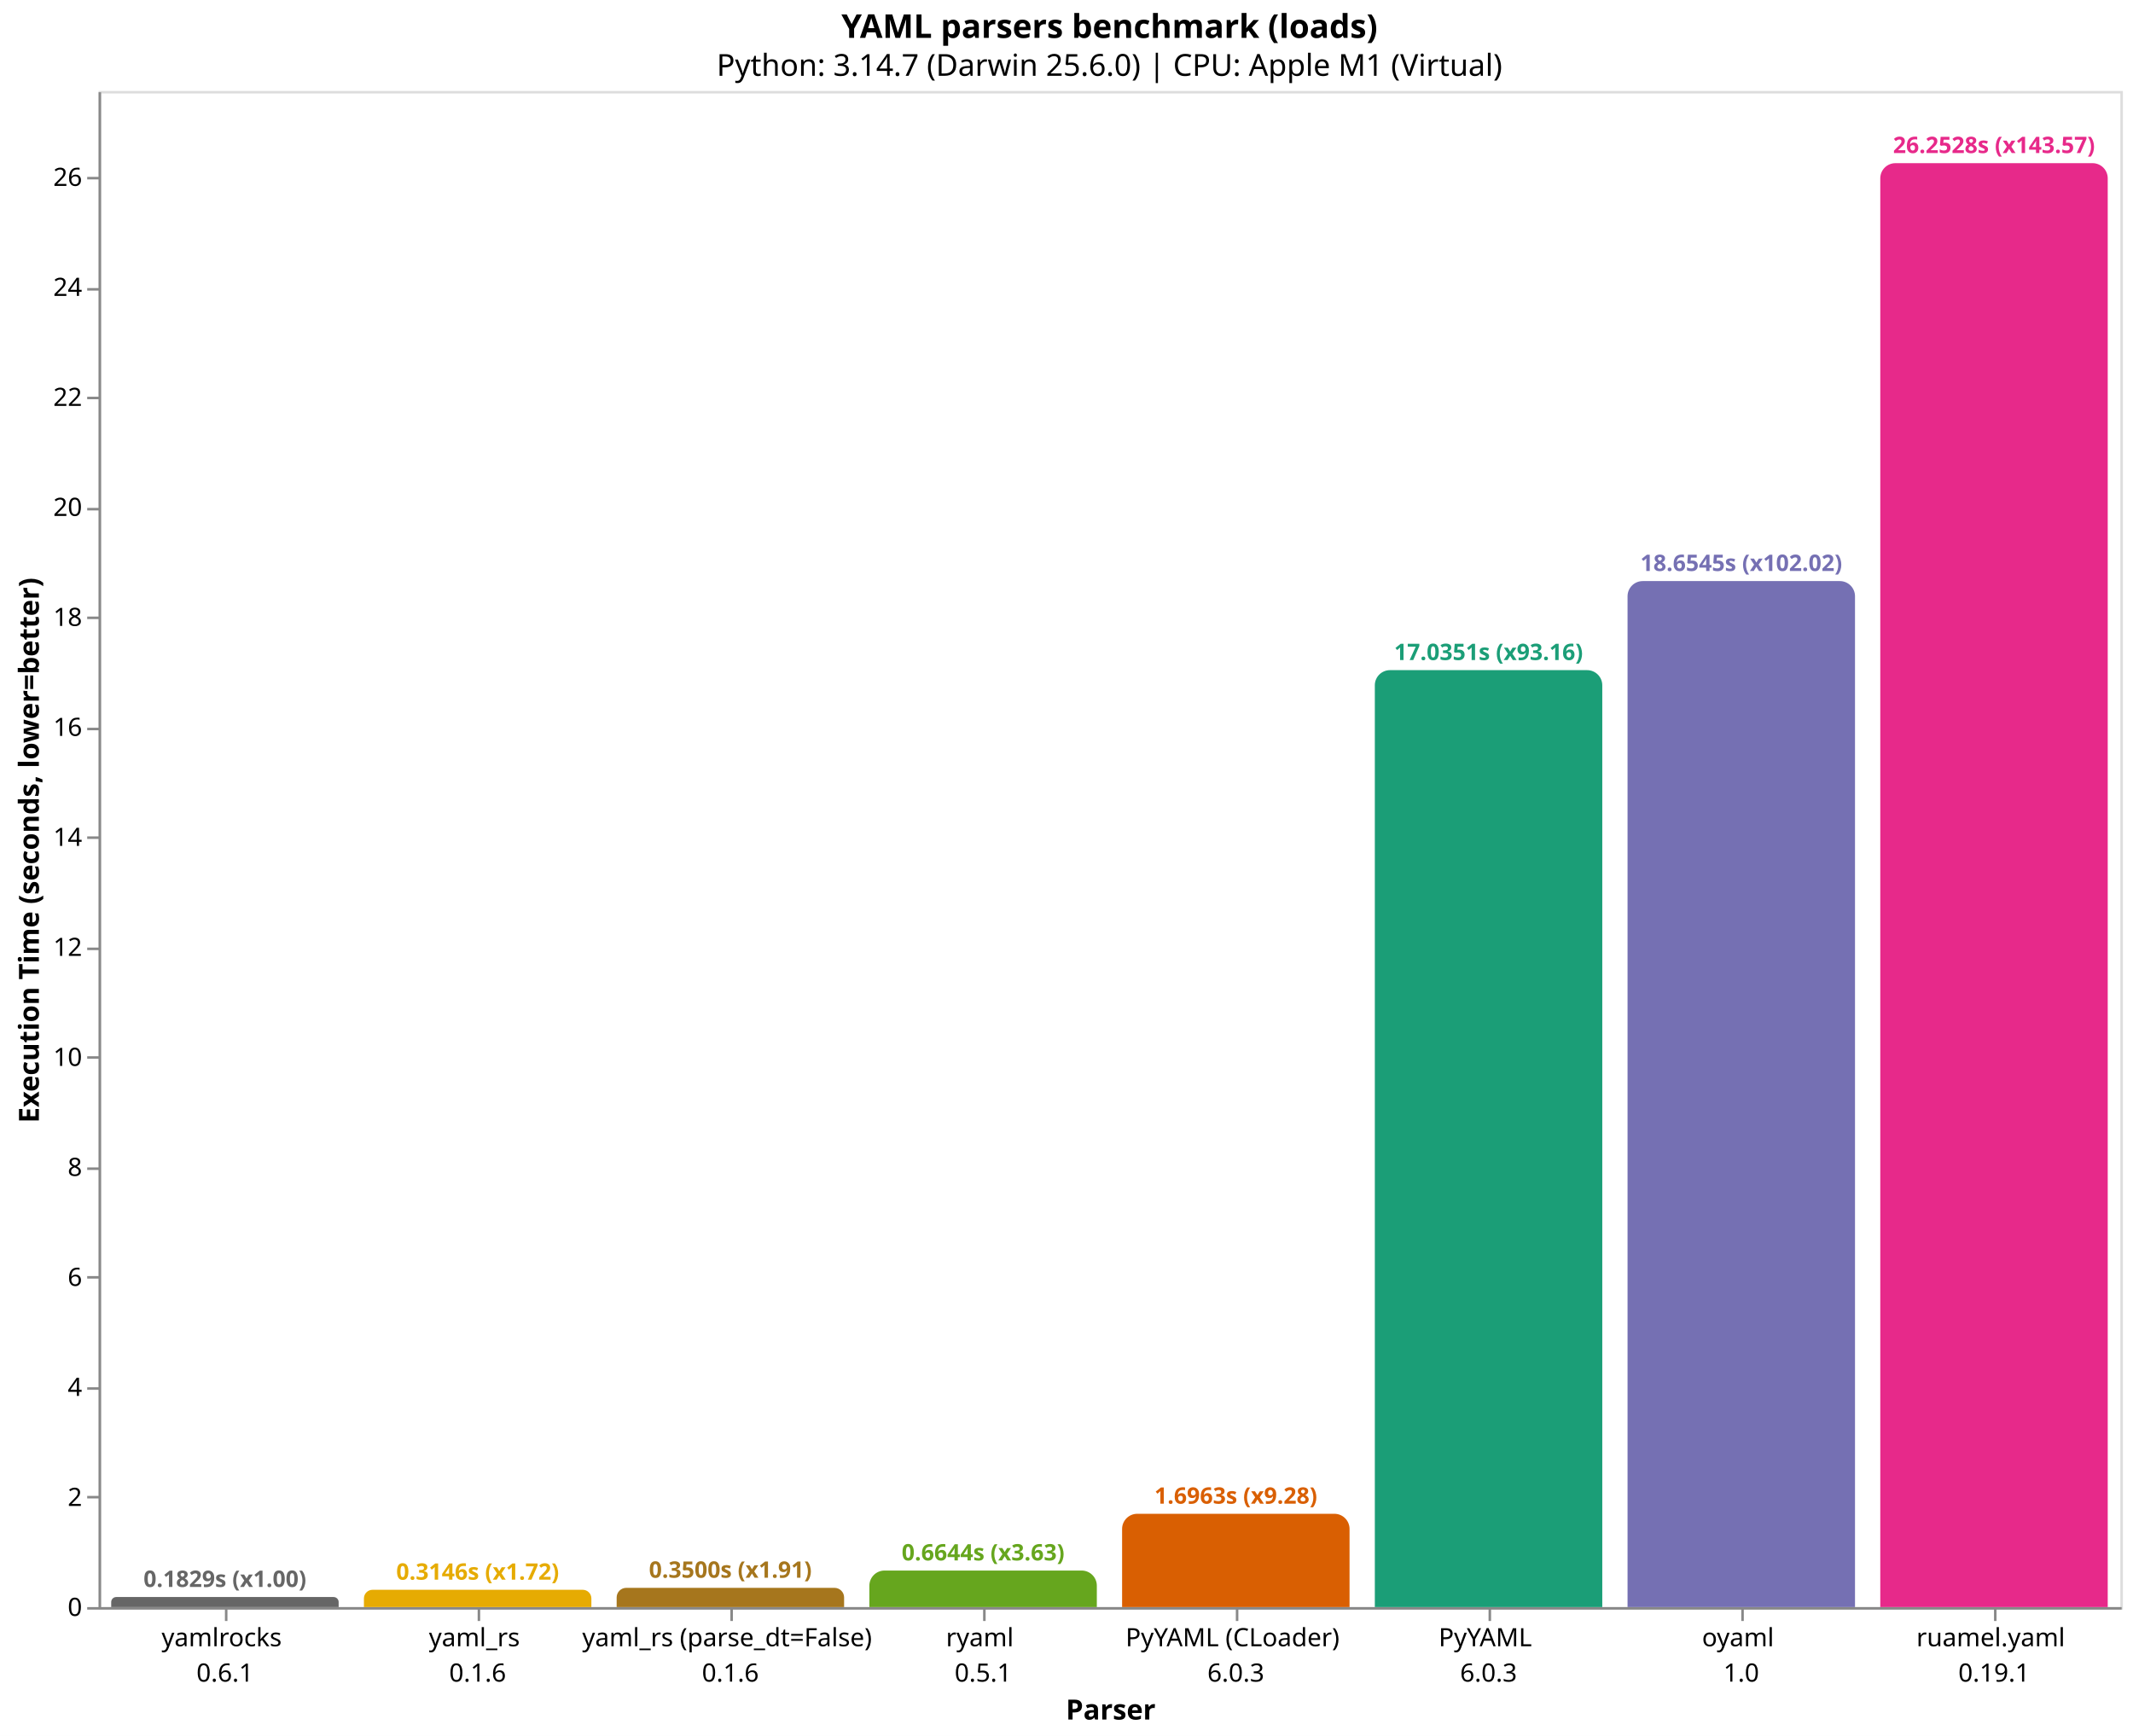
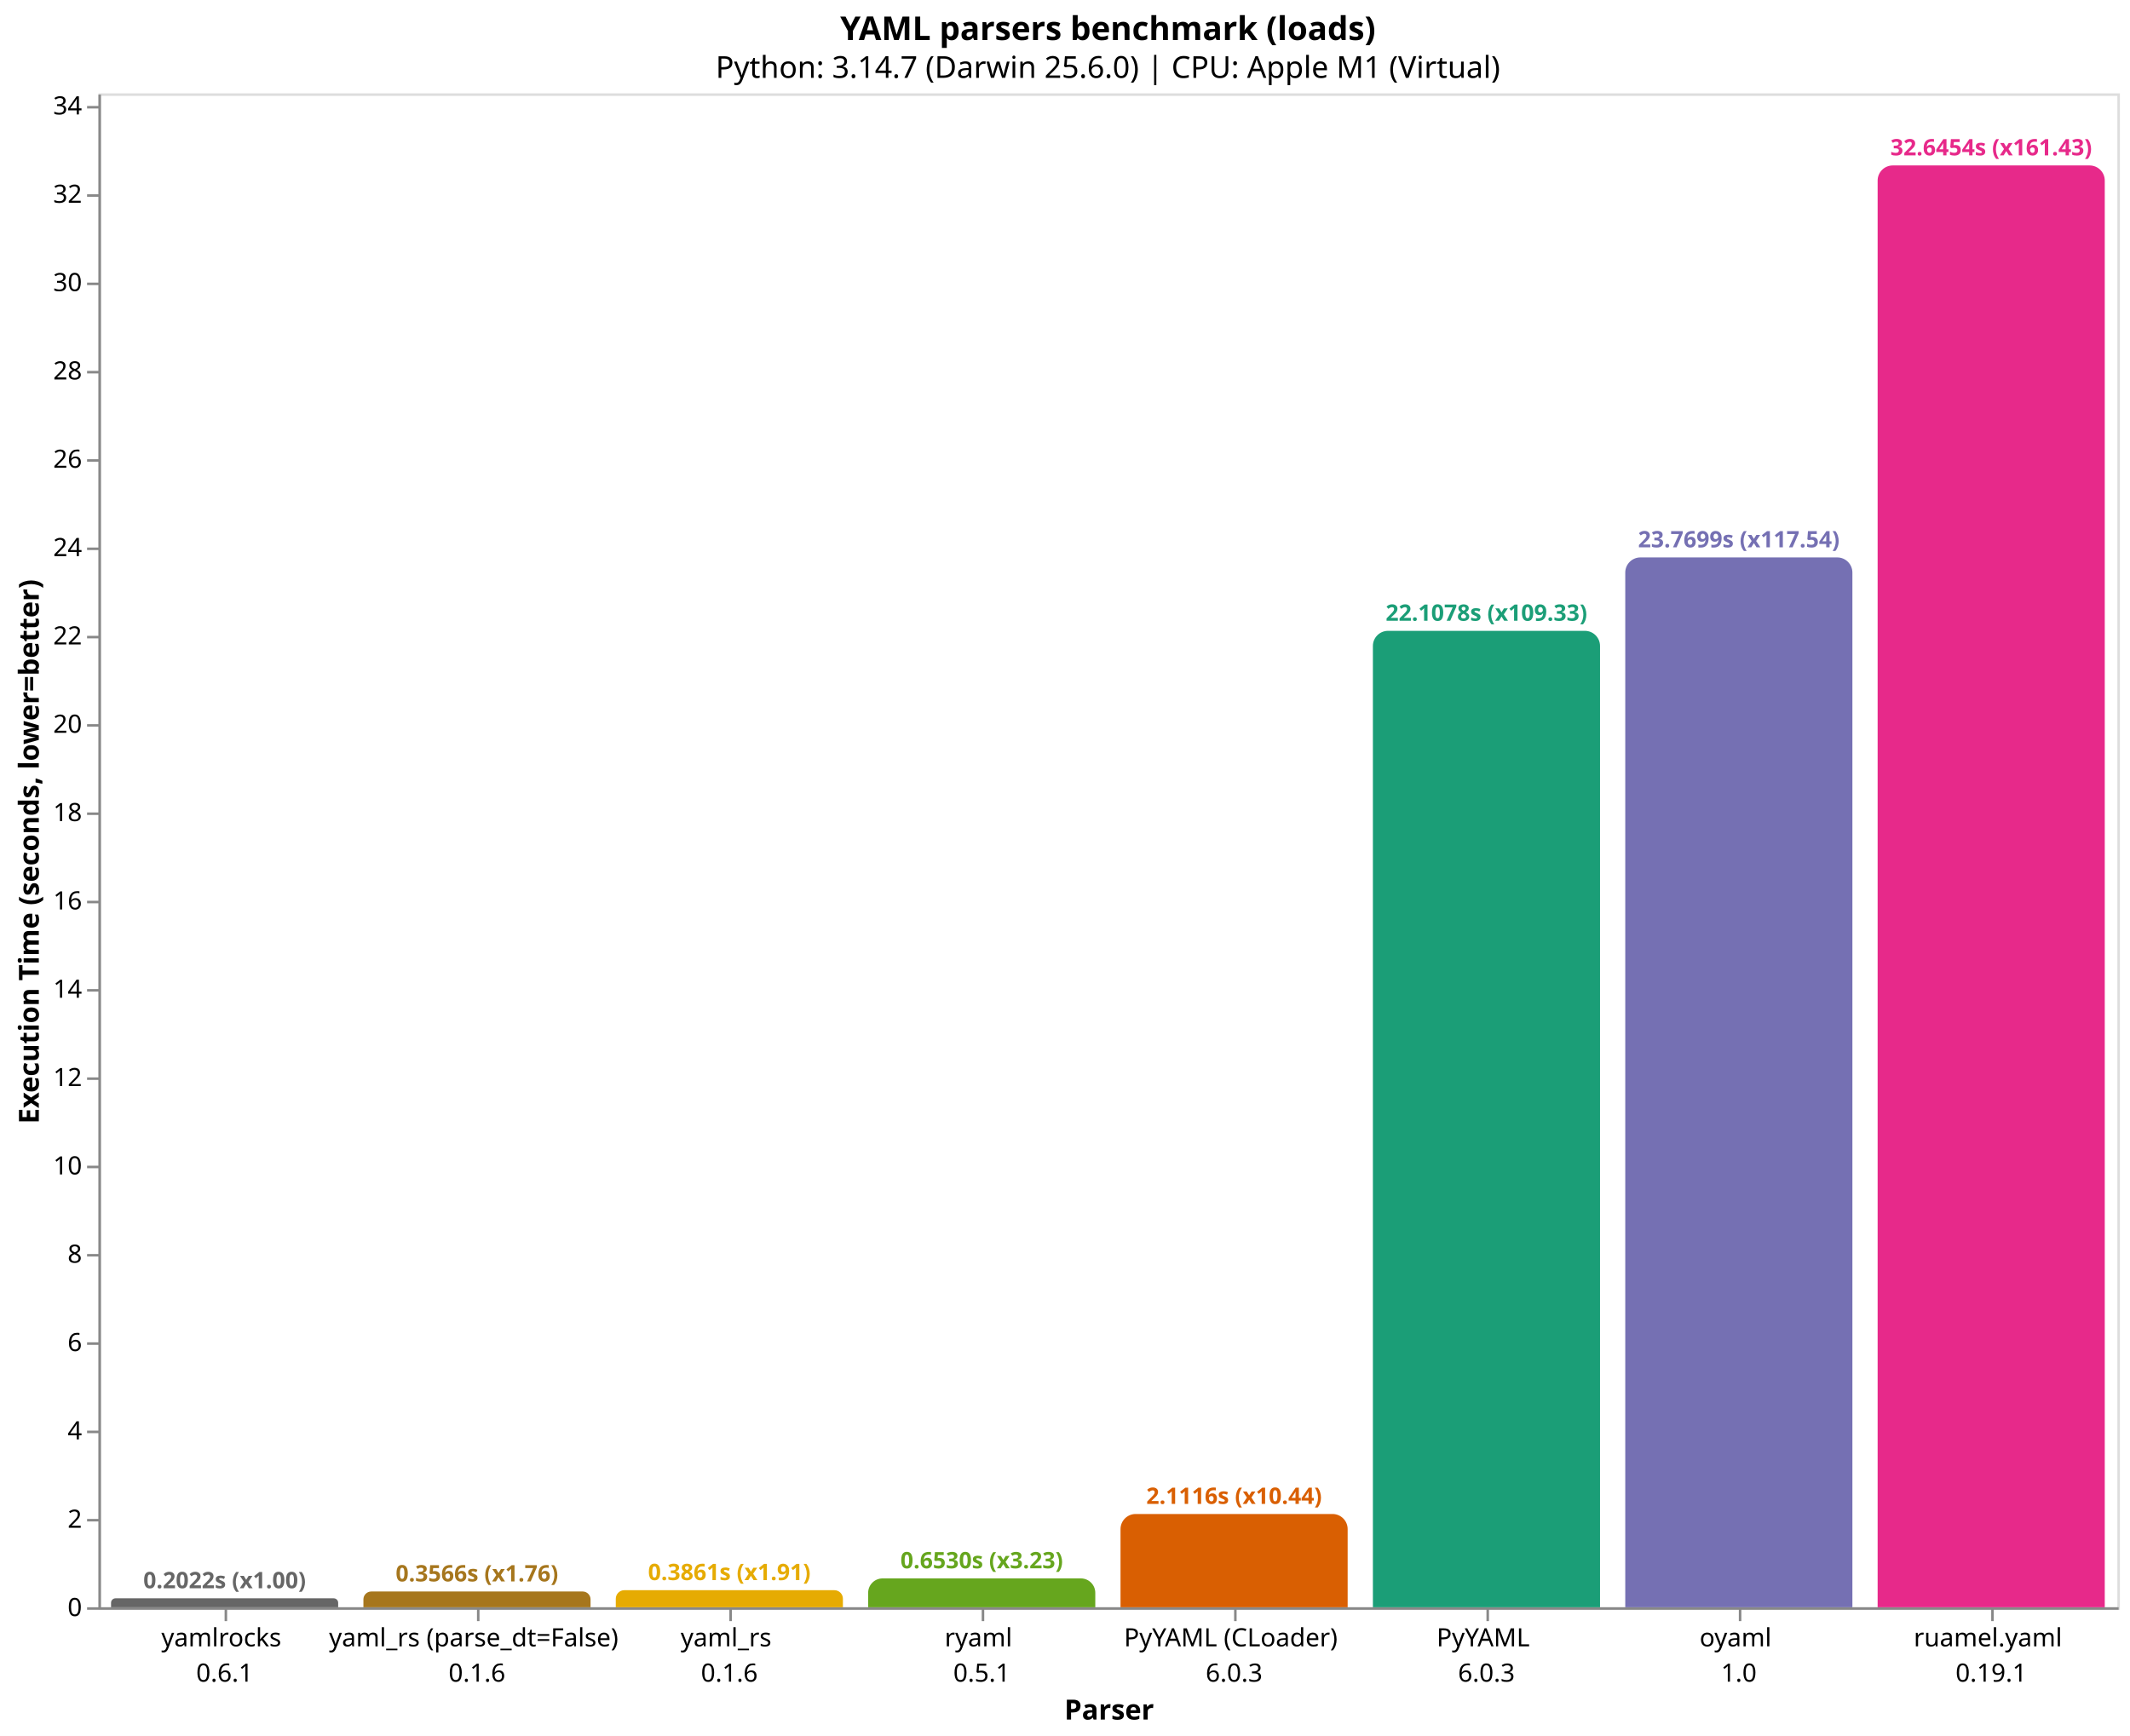
- <svg xmlns="http://www.w3.org/2000/svg" version="1.1" class="marks" width="844" height="687" viewBox="0 0 844 687">
-   <rect width="844" height="687" fill="white" />
-   <g fill="none" stroke-miterlimit="10" transform="translate(39,36)">
+ <svg xmlns="http://www.w3.org/2000/svg" version="1.1" class="marks" width="844" height="688" viewBox="0 0 844 688">
+   <rect width="844" height="688" fill="white" />
+   <g fill="none" stroke-miterlimit="10" transform="translate(39,37)">
    <g class="mark-group role-frame root" role="graphics-object" aria-roledescription="group mark container">
      <g transform="translate(0,0)">
        <path class="background" aria-hidden="true" d="M0.5,0.5h800v600h-800Z" stroke="#ddd" />
        <g>
-           <g class="mark-group role-axis" role="graphics-symbol" aria-roledescription="axis" aria-label="X-axis titled 'Parser' for a discrete scale with 8 values: yamlrocks&#10;0.6.1, yaml_rs&#10;0.1.6, yaml_rs (parse_dt=False)&#10;0.1.6, ryaml&#10;0.5.1, PyYAML (CLoader)&#10;6.0.3, ending with ruamel.yaml&#10;0.19.1">
+           <g class="mark-group role-axis" role="graphics-symbol" aria-roledescription="axis" aria-label="X-axis titled 'Parser' for a discrete scale with 8 values: yamlrocks&#10;0.6.1, yaml_rs (parse_dt=False)&#10;0.1.6, yaml_rs&#10;0.1.6, ryaml&#10;0.5.1, PyYAML (CLoader)&#10;6.0.3, ending with ruamel.yaml&#10;0.19.1">
            <g transform="translate(0.5,600.5)">
              <path class="background" aria-hidden="true" d="M0,0h0v0h0Z" pointer-events="none" />
              <g>
                <g class="mark-rule role-axis-tick" pointer-events="none">
                  <line transform="translate(50,0)" x2="0" y2="5" stroke="#888" stroke-width="1" opacity="1" />
                  <line transform="translate(150,0)" x2="0" y2="5" stroke="#888" stroke-width="1" opacity="1" />
                  <line transform="translate(250,0)" x2="0" y2="5" stroke="#888" stroke-width="1" opacity="1" />
                  <line transform="translate(350,0)" x2="0" y2="5" stroke="#888" stroke-width="1" opacity="1" />
                  <line transform="translate(450,0)" x2="0" y2="5" stroke="#888" stroke-width="1" opacity="1" />
                  <line transform="translate(550,0)" x2="0" y2="5" stroke="#888" stroke-width="1" opacity="1" />
                  <line transform="translate(650,0)" x2="0" y2="5" stroke="#888" stroke-width="1" opacity="1" />
                  <line transform="translate(750,0)" x2="0" y2="5" stroke="#888" stroke-width="1" opacity="1" />
                </g>
                <g class="mark-text role-axis-label" pointer-events="none">
                  <text text-anchor="middle" transform="translate(49.5,15)" font-family="sans-serif" font-size="10px" fill="#000" opacity="1">
                    <tspan>yamlrocks</tspan>
                    <tspan x="0" dy="14">0.6.1</tspan>
                  </text>
                  <text text-anchor="middle" transform="translate(149.5,15)" font-family="sans-serif" font-size="10px" fill="#000" opacity="1">
+                     <tspan>yaml_rs (parse_dt=False)</tspan>
+                     <tspan x="0" dy="14">0.1.6</tspan>
+                   </text>
+                   <text text-anchor="middle" transform="translate(249.5,15)" font-family="sans-serif" font-size="10px" fill="#000" opacity="1">
                    <tspan>yaml_rs</tspan>
-                     <tspan x="0" dy="14">0.1.6</tspan>
-                   </text>
-                   <text text-anchor="middle" transform="translate(249.5,15)" font-family="sans-serif" font-size="10px" fill="#000" opacity="1">
-                     <tspan>yaml_rs (parse_dt=False)</tspan>
                    <tspan x="0" dy="14">0.1.6</tspan>
                  </text>
                  <text text-anchor="middle" transform="translate(349.5,15)" font-family="sans-serif" font-size="10px" fill="#000" opacity="1">
                    <tspan>ryaml</tspan>
                    <tspan x="0" dy="14">0.5.1</tspan>
                  </text>
                  <text text-anchor="middle" transform="translate(449.5,15)" font-family="sans-serif" font-size="10px" fill="#000" opacity="1">
                    <tspan>PyYAML (CLoader)</tspan>
                    <tspan x="0" dy="14">6.0.3</tspan>
                  </text>
                  <text text-anchor="middle" transform="translate(549.5,15)" font-family="sans-serif" font-size="10px" fill="#000" opacity="1">
                    <tspan>PyYAML</tspan>
                    <tspan x="0" dy="14">6.0.3</tspan>
                  </text>
                  <text text-anchor="middle" transform="translate(649.5,15)" font-family="sans-serif" font-size="10px" fill="#000" opacity="1">
                    <tspan>oyaml</tspan>
                    <tspan x="0" dy="14">1.0</tspan>
                  </text>
                  <text text-anchor="middle" transform="translate(749.5,15)" font-family="sans-serif" font-size="10px" fill="#000" opacity="1">
                    <tspan>ruamel.yaml</tspan>
                    <tspan x="0" dy="14">0.19.1</tspan>
                  </text>
                </g>
                <g class="mark-rule role-axis-domain" pointer-events="none">
                  <line transform="translate(0,0)" x2="800" y2="0" stroke="#888" stroke-width="1" opacity="1" />
                </g>
                <g class="mark-text role-axis-title" pointer-events="none">
                  <text text-anchor="middle" transform="translate(400,44)" font-family="sans-serif" font-size="11px" font-weight="bold" fill="#000" opacity="1">Parser</text>
                </g>
              </g>
              <path class="foreground" aria-hidden="true" d="" pointer-events="none" display="none" />
            </g>
          </g>
-           <g class="mark-group role-axis" role="graphics-symbol" aria-roledescription="axis" aria-label="Y-axis titled 'Execution Time (seconds, lower=better)' for a linear scale with values from 0 to 28">
+           <g class="mark-group role-axis" role="graphics-symbol" aria-roledescription="axis" aria-label="Y-axis titled 'Execution Time (seconds, lower=better)' for a linear scale with values from 0 to 34">
            <g transform="translate(0.5,0.5)">
              <path class="background" aria-hidden="true" d="M0,0h0v0h0Z" pointer-events="none" />
              <g>
                <g class="mark-rule role-axis-tick" pointer-events="none">
                  <line transform="translate(0,600)" x2="-5" y2="0" stroke="#888" stroke-width="1" opacity="1" />
-                   <line transform="translate(0,556)" x2="-5" y2="0" stroke="#888" stroke-width="1" opacity="1" />
-                   <line transform="translate(0,513)" x2="-5" y2="0" stroke="#888" stroke-width="1" opacity="1" />
-                   <line transform="translate(0,469)" x2="-5" y2="0" stroke="#888" stroke-width="1" opacity="1" />
-                   <line transform="translate(0,426)" x2="-5" y2="0" stroke="#888" stroke-width="1" opacity="1" />
-                   <line transform="translate(0,382)" x2="-5" y2="0" stroke="#888" stroke-width="1" opacity="1" />
-                   <line transform="translate(0,339)" x2="-5" y2="0" stroke="#888" stroke-width="1" opacity="1" />
-                   <line transform="translate(0,295)" x2="-5" y2="0" stroke="#888" stroke-width="1" opacity="1" />
-                   <line transform="translate(0,252)" x2="-5" y2="0" stroke="#888" stroke-width="1" opacity="1" />
-                   <line transform="translate(0,208)" x2="-5" y2="0" stroke="#888" stroke-width="1" opacity="1" />
-                   <line transform="translate(0,165)" x2="-5" y2="0" stroke="#888" stroke-width="1" opacity="1" />
-                   <line transform="translate(0,121)" x2="-5" y2="0" stroke="#888" stroke-width="1" opacity="1" />
-                   <line transform="translate(0,78)" x2="-5" y2="0" stroke="#888" stroke-width="1" opacity="1" />
-                   <line transform="translate(0,34)" x2="-5" y2="0" stroke="#888" stroke-width="1" opacity="1" />
+                   <line transform="translate(0,565)" x2="-5" y2="0" stroke="#888" stroke-width="1" opacity="1" />
+                   <line transform="translate(0,530)" x2="-5" y2="0" stroke="#888" stroke-width="1" opacity="1" />
+                   <line transform="translate(0,495)" x2="-5" y2="0" stroke="#888" stroke-width="1" opacity="1" />
+                   <line transform="translate(0,460)" x2="-5" y2="0" stroke="#888" stroke-width="1" opacity="1" />
+                   <line transform="translate(0,425)" x2="-5" y2="0" stroke="#888" stroke-width="1" opacity="1" />
+                   <line transform="translate(0,390)" x2="-5" y2="0" stroke="#888" stroke-width="1" opacity="1" />
+                   <line transform="translate(0,355)" x2="-5" y2="0" stroke="#888" stroke-width="1" opacity="1" />
+                   <line transform="translate(0,320)" x2="-5" y2="0" stroke="#888" stroke-width="1" opacity="1" />
+                   <line transform="translate(0,285)" x2="-5" y2="0" stroke="#888" stroke-width="1" opacity="1" />
+                   <line transform="translate(0,250)" x2="-5" y2="0" stroke="#888" stroke-width="1" opacity="1" />
+                   <line transform="translate(0,215)" x2="-5" y2="0" stroke="#888" stroke-width="1" opacity="1" />
+                   <line transform="translate(0,180)" x2="-5" y2="0" stroke="#888" stroke-width="1" opacity="1" />
+                   <line transform="translate(0,145)" x2="-5" y2="0" stroke="#888" stroke-width="1" opacity="1" />
+                   <line transform="translate(0,110)" x2="-5" y2="0" stroke="#888" stroke-width="1" opacity="1" />
+                   <line transform="translate(0,75)" x2="-5" y2="0" stroke="#888" stroke-width="1" opacity="1" />
+                   <line transform="translate(0,40)" x2="-5" y2="0" stroke="#888" stroke-width="1" opacity="1" />
+                   <line transform="translate(0,5)" x2="-5" y2="0" stroke="#888" stroke-width="1" opacity="1" />
                </g>
                <g class="mark-text role-axis-label" pointer-events="none">
                  <text text-anchor="end" transform="translate(-7,603)" font-family="sans-serif" font-size="10px" fill="#000" opacity="1">0</text>
-                   <text text-anchor="end" transform="translate(-7,559.4673)" font-family="sans-serif" font-size="10px" fill="#000" opacity="1">2</text>
-                   <text text-anchor="end" transform="translate(-7,515.9345)" font-family="sans-serif" font-size="10px" fill="#000" opacity="1">4</text>
-                   <text text-anchor="end" transform="translate(-7,472.4018)" font-family="sans-serif" font-size="10px" fill="#000" opacity="1">6</text>
-                   <text text-anchor="end" transform="translate(-7,428.8691)" font-family="sans-serif" font-size="10px" fill="#000" opacity="1">8</text>
-                   <text text-anchor="end" transform="translate(-7,385.3363)" font-family="sans-serif" font-size="10px" fill="#000" opacity="1">10</text>
-                   <text text-anchor="end" transform="translate(-7,341.8036)" font-family="sans-serif" font-size="10px" fill="#000" opacity="1">12</text>
-                   <text text-anchor="end" transform="translate(-7,298.2708)" font-family="sans-serif" font-size="10px" fill="#000" opacity="1">14</text>
-                   <text text-anchor="end" transform="translate(-7,254.7381)" font-family="sans-serif" font-size="10px" fill="#000" opacity="1">16</text>
-                   <text text-anchor="end" transform="translate(-7,211.2054)" font-family="sans-serif" font-size="10px" fill="#000" opacity="1">18</text>
-                   <text text-anchor="end" transform="translate(-7,167.6726)" font-family="sans-serif" font-size="10px" fill="#000" opacity="1">20</text>
-                   <text text-anchor="end" transform="translate(-7,124.1399)" font-family="sans-serif" font-size="10px" fill="#000" opacity="1">22</text>
-                   <text text-anchor="end" transform="translate(-7,80.60716)" font-family="sans-serif" font-size="10px" fill="#000" opacity="1">24</text>
-                   <text text-anchor="end" transform="translate(-7,37.07443)" font-family="sans-serif" font-size="10px" fill="#000" opacity="1">26</text>
+                   <text text-anchor="end" transform="translate(-7,567.9917)" font-family="sans-serif" font-size="10px" fill="#000" opacity="1">2</text>
+                   <text text-anchor="end" transform="translate(-7,532.9835)" font-family="sans-serif" font-size="10px" fill="#000" opacity="1">4</text>
+                   <text text-anchor="end" transform="translate(-7,497.9752)" font-family="sans-serif" font-size="10px" fill="#000" opacity="1">6</text>
+                   <text text-anchor="end" transform="translate(-7,462.967)" font-family="sans-serif" font-size="10px" fill="#000" opacity="1">8</text>
+                   <text text-anchor="end" transform="translate(-7,427.9587)" font-family="sans-serif" font-size="10px" fill="#000" opacity="1">10</text>
+                   <text text-anchor="end" transform="translate(-7,392.9505)" font-family="sans-serif" font-size="10px" fill="#000" opacity="1">12</text>
+                   <text text-anchor="end" transform="translate(-7,357.9422)" font-family="sans-serif" font-size="10px" fill="#000" opacity="1">14</text>
+                   <text text-anchor="end" transform="translate(-7,322.934)" font-family="sans-serif" font-size="10px" fill="#000" opacity="1">16</text>
+                   <text text-anchor="end" transform="translate(-7,287.9257)" font-family="sans-serif" font-size="10px" fill="#000" opacity="1">18</text>
+                   <text text-anchor="end" transform="translate(-7,252.9175)" font-family="sans-serif" font-size="10px" fill="#000" opacity="1">20</text>
+                   <text text-anchor="end" transform="translate(-7,217.9092)" font-family="sans-serif" font-size="10px" fill="#000" opacity="1">22</text>
+                   <text text-anchor="end" transform="translate(-7,182.9009)" font-family="sans-serif" font-size="10px" fill="#000" opacity="1">24</text>
+                   <text text-anchor="end" transform="translate(-7,147.8927)" font-family="sans-serif" font-size="10px" fill="#000" opacity="1">26</text>
+                   <text text-anchor="end" transform="translate(-7,112.8844)" font-family="sans-serif" font-size="10px" fill="#000" opacity="1">28</text>
+                   <text text-anchor="end" transform="translate(-7,77.87618)" font-family="sans-serif" font-size="10px" fill="#000" opacity="1">30</text>
+                   <text text-anchor="end" transform="translate(-7,42.86793)" font-family="sans-serif" font-size="10px" fill="#000" opacity="1">32</text>
+                   <text text-anchor="end" transform="translate(-7,7.859672)" font-family="sans-serif" font-size="10px" fill="#000" opacity="1">34</text>
                </g>
                <g class="mark-rule role-axis-domain" pointer-events="none">
                  <line transform="translate(0,600)" x2="0" y2="-600" stroke="#888" stroke-width="1" opacity="1" />
                </g>
                <g class="mark-text role-axis-title" pointer-events="none">
                  <text text-anchor="middle" transform="translate(-22.12305,300) rotate(-90) translate(0,-2)" font-family="sans-serif" font-size="11px" font-weight="bold" fill="#000" opacity="1">Execution Time (seconds, lower=better)</text>
                </g>
              </g>
              <path class="foreground" aria-hidden="true" d="" pointer-events="none" display="none" />
            </g>
          </g>
          <g class="mark-group role-scope" role="graphics-object" aria-roledescription="group mark container">
-             <g transform="translate(5,596.0198)">
-               <path class="background" aria-hidden="true" d="M1.99,0L88.01,0C89.108,0,90,0.892,90,1.99L90,3.98C90,3.98,90,3.98,90,3.98L0,3.98C0,3.98,0,3.98,0,3.98L0,1.99C0,0.892,0.892,0,1.99,0Z" />
+             <g transform="translate(5,596.4603)">
+               <path class="background" aria-hidden="true" d="M1.77,0L88.23,0C89.207,0,90,0.793,90,1.77L90,3.54C90,3.54,90,3.54,90,3.54L0,3.54C0,3.54,0,3.54,0,3.54L0,1.77C0,0.793,0.793,0,1.77,0Z" />
              <g clip-path="url(#clip1)">
                <g class="mark-group role-scope" role="graphics-object" aria-roledescription="group mark container">
-                   <g transform="translate(0,-596.0198)">
-                     <path class="background" aria-hidden="true" d="M0,0h90v0h-90Z" />
-                     <g>
-                       <g class="mark-rect role-mark layer_0_marks" role="graphics-object" aria-roledescription="rect mark container">
-                         <path aria-label="Parser: yamlrocks&#10;0.6.1; Execution Time (seconds, lower=better): 0.182858736; parser: yamlrocks; Execution Time (s): 0.1829; Slowdown: 1.00" role="graphics-symbol" aria-roledescription="bar" d="M0,596.02h90v3.98h-90Z" fill="#666666" />
-                       </g>
-                     </g>
-                     <path class="foreground" aria-hidden="true" d="" display="none" />
-                   </g>
-                 </g>
-               </g>
-               <path class="foreground" aria-hidden="true" d="" display="none" />
-             </g>
-             <g transform="translate(105,593.1523)">
-               <path class="background" aria-hidden="true" d="M3.424,0L86.576,0C88.466,0,90,1.534,90,3.424L90,6.848C90,6.848,90,6.848,90,6.848L0,6.848C0,6.848,0,6.848,0,6.848L0,3.424C0,1.534,1.534,0,3.424,0Z" />
+                   <g transform="translate(0,-596.4603)">
+                     <path class="background" aria-hidden="true" d="M0,0h90v0h-90Z" />
+                     <g>
+                       <g class="mark-rect role-mark layer_0_marks" role="graphics-object" aria-roledescription="rect mark container">
+                         <path aria-label="Parser: yamlrocks&#10;0.6.1; Execution Time (seconds, lower=better): 0.202219986; parser: yamlrocks; Execution Time (s): 0.2022; Slowdown: 1.00" role="graphics-symbol" aria-roledescription="bar" d="M0,596.46h90v3.54h-90Z" fill="#666666" />
+                       </g>
+                     </g>
+                     <path class="foreground" aria-hidden="true" d="" display="none" />
+                   </g>
+                 </g>
+               </g>
+               <path class="foreground" aria-hidden="true" d="" display="none" />
+             </g>
+             <g transform="translate(105,593.7585)">
+               <path class="background" aria-hidden="true" d="M3.121,0L86.879,0C88.602,0,90,1.398,90,3.121L90,6.242C90,6.242,90,6.242,90,6.242L0,6.242C0,6.242,0,6.242,0,6.242L0,3.121C0,1.398,1.398,0,3.121,0Z" />
              <g clip-path="url(#clip2)">
                <g class="mark-group role-scope" role="graphics-object" aria-roledescription="group mark container">
-                   <g transform="translate(0,-593.1523)">
-                     <path class="background" aria-hidden="true" d="M0,0h90v0h-90Z" />
-                     <g>
-                       <g class="mark-rect role-mark layer_0_marks" role="graphics-object" aria-roledescription="rect mark container">
-                         <path aria-label="Parser: yaml_rs&#10;0.1.6; Execution Time (seconds, lower=better): 0.314599583333; parser: yaml_rs; Execution Time (s): 0.3146; Slowdown: 1.72" role="graphics-symbol" aria-roledescription="bar" d="M0,593.152h90v6.848h-90Z" fill="#e6ab02" />
-                       </g>
-                     </g>
-                     <path class="foreground" aria-hidden="true" d="" display="none" />
-                   </g>
-                 </g>
-               </g>
-               <path class="foreground" aria-hidden="true" d="" display="none" />
-             </g>
-             <g transform="translate(205,592.3822)">
-               <path class="background" aria-hidden="true" d="M3.809,0L86.191,0C88.293,0,90,1.707,90,3.809L90,7.618C90,7.618,90,7.618,90,7.618L0,7.618C0,7.618,0,7.618,0,7.618L0,3.809C0,1.707,1.707,0,3.809,0Z" />
+                   <g transform="translate(0,-593.7585)">
+                     <path class="background" aria-hidden="true" d="M0,0h90v0h-90Z" />
+                     <g>
+                       <g class="mark-rect role-mark layer_0_marks" role="graphics-object" aria-roledescription="rect mark container">
+                         <path aria-label="Parser: yaml_rs (parse_dt=False)&#10;0.1.6; Execution Time (seconds, lower=better): 0.356573972667; parser: yaml_rs (parse_dt=False); Execution Time (s): 0.3566; Slowdown: 1.76" role="graphics-symbol" aria-roledescription="bar" d="M0,593.758h90v6.242h-90Z" fill="#a6761d" />
+                       </g>
+                     </g>
+                     <path class="foreground" aria-hidden="true" d="" display="none" />
+                   </g>
+                 </g>
+               </g>
+               <path class="foreground" aria-hidden="true" d="" display="none" />
+             </g>
+             <g transform="translate(205,593.2414)">
+               <path class="background" aria-hidden="true" d="M3.379,0L86.621,0C88.486,0,90,1.514,90,3.379L90,6.759C90,6.759,90,6.759,90,6.759L0,6.759C0,6.759,0,6.759,0,6.759L0,3.379C0,1.514,1.514,0,3.379,0Z" />
              <g clip-path="url(#clip3)">
                <g class="mark-group role-scope" role="graphics-object" aria-roledescription="group mark container">
-                   <g transform="translate(0,-592.3822)">
-                     <path class="background" aria-hidden="true" d="M0,0h90v0h-90Z" />
-                     <g>
-                       <g class="mark-rect role-mark layer_0_marks" role="graphics-object" aria-roledescription="rect mark container">
-                         <path aria-label="Parser: yaml_rs (parse_dt=False)&#10;0.1.6; Execution Time (seconds, lower=better): 0.349979028; parser: yaml_rs (parse_dt=False); Execution Time (s): 0.3500; Slowdown: 1.91" role="graphics-symbol" aria-roledescription="bar" d="M0,592.382h90v7.618h-90Z" fill="#a6761d" />
-                       </g>
-                     </g>
-                     <path class="foreground" aria-hidden="true" d="" display="none" />
-                   </g>
-                 </g>
-               </g>
-               <path class="foreground" aria-hidden="true" d="" display="none" />
-             </g>
-             <g transform="translate(305,585.5375)">
-               <path class="background" aria-hidden="true" d="M6,0L84,0C87.311,0,90,2.689,90,6L90,14.463C90,14.463,90,14.463,90,14.463L0,14.463C0,14.463,0,14.463,0,14.463L0,6C0,2.689,2.689,0,6,0Z" />
+                   <g transform="translate(0,-593.2414)">
+                     <path class="background" aria-hidden="true" d="M0,0h90v0h-90Z" />
+                     <g>
+                       <g class="mark-rect role-mark layer_0_marks" role="graphics-object" aria-roledescription="rect mark container">
+                         <path aria-label="Parser: yaml_rs&#10;0.1.6; Execution Time (seconds, lower=better): 0.386114930667; parser: yaml_rs; Execution Time (s): 0.3861; Slowdown: 1.91" role="graphics-symbol" aria-roledescription="bar" d="M0,593.241h90v6.759h-90Z" fill="#e6ab02" />
+                       </g>
+                     </g>
+                     <path class="foreground" aria-hidden="true" d="" display="none" />
+                   </g>
+                 </g>
+               </g>
+               <path class="foreground" aria-hidden="true" d="" display="none" />
+             </g>
+             <g transform="translate(305,588.5695)">
+               <path class="background" aria-hidden="true" d="M5.715,0L84.285,0C87.439,0,90,2.561,90,5.715L90,11.43C90,11.43,90,11.43,90,11.43L0,11.43C0,11.43,0,11.43,0,11.43L0,5.715C0,2.561,2.561,0,5.715,0Z" />
              <g clip-path="url(#clip4)">
                <g class="mark-group role-scope" role="graphics-object" aria-roledescription="group mark container">
-                   <g transform="translate(0,-585.5375)">
-                     <path class="background" aria-hidden="true" d="M0,0h90v0h-90Z" />
-                     <g>
-                       <g class="mark-rect role-mark layer_0_marks" role="graphics-object" aria-roledescription="rect mark container">
-                         <path aria-label="Parser: ryaml&#10;0.5.1; Execution Time (seconds, lower=better): 0.664444014; parser: ryaml; Execution Time (s): 0.6644; Slowdown: 3.63" role="graphics-symbol" aria-roledescription="bar" d="M0,585.537h90v14.463h-90Z" fill="#66a61e" />
-                       </g>
-                     </g>
-                     <path class="foreground" aria-hidden="true" d="" display="none" />
-                   </g>
-                 </g>
-               </g>
-               <path class="foreground" aria-hidden="true" d="" display="none" />
-             </g>
-             <g transform="translate(405,563.0769)">
-               <path class="background" aria-hidden="true" d="M6,0L84,0C87.311,0,90,2.689,90,6L90,36.923C90,36.923,90,36.923,90,36.923L0,36.923C0,36.923,0,36.923,0,36.923L0,6C0,2.689,2.689,0,6,0Z" />
+                   <g transform="translate(0,-588.5695)">
+                     <path class="background" aria-hidden="true" d="M0,0h90v0h-90Z" />
+                     <g>
+                       <g class="mark-rect role-mark layer_0_marks" role="graphics-object" aria-roledescription="rect mark container">
+                         <path aria-label="Parser: ryaml&#10;0.5.1; Execution Time (seconds, lower=better): 0.653016208; parser: ryaml; Execution Time (s): 0.6530; Slowdown: 3.23" role="graphics-symbol" aria-roledescription="bar" d="M0,588.57h90v11.43h-90Z" fill="#66a61e" />
+                       </g>
+                     </g>
+                     <path class="foreground" aria-hidden="true" d="" display="none" />
+                   </g>
+                 </g>
+               </g>
+               <path class="foreground" aria-hidden="true" d="" display="none" />
+             </g>
+             <g transform="translate(405,563.0391)">
+               <path class="background" aria-hidden="true" d="M6,0L84,0C87.311,0,90,2.689,90,6L90,36.961C90,36.961,90,36.961,90,36.961L0,36.961C0,36.961,0,36.961,0,36.961L0,6C0,2.689,2.689,0,6,0Z" />
              <g clip-path="url(#clip5)">
                <g class="mark-group role-scope" role="graphics-object" aria-roledescription="group mark container">
-                   <g transform="translate(0,-563.0769)">
-                     <path class="background" aria-hidden="true" d="M0,0h90v0h-90Z" />
-                     <g>
-                       <g class="mark-rect role-mark layer_0_marks" role="graphics-object" aria-roledescription="rect mark container">
-                         <path aria-label="Parser: PyYAML (CLoader)&#10;6.0.3; Execution Time (seconds, lower=better): 1.696336528; parser: PyYAML (CLoader); Execution Time (s): 1.6963; Slowdown: 9.28" role="graphics-symbol" aria-roledescription="bar" d="M0,563.077h90v36.923h-90Z" fill="#d95f02" />
-                       </g>
-                     </g>
-                     <path class="foreground" aria-hidden="true" d="" display="none" />
-                   </g>
-                 </g>
-               </g>
-               <path class="foreground" aria-hidden="true" d="" display="none" />
-             </g>
-             <g transform="translate(505,229.2074)">
-               <path class="background" aria-hidden="true" d="M6,0L84,0C87.311,0,90,2.689,90,6L90,370.793C90,370.793,90,370.793,90,370.793L0,370.793C0,370.793,0,370.793,0,370.793L0,6C0,2.689,2.689,0,6,0Z" />
+                   <g transform="translate(0,-563.0391)">
+                     <path class="background" aria-hidden="true" d="M0,0h90v0h-90Z" />
+                     <g>
+                       <g class="mark-rect role-mark layer_0_marks" role="graphics-object" aria-roledescription="rect mark container">
+                         <path aria-label="Parser: PyYAML (CLoader)&#10;6.0.3; Execution Time (seconds, lower=better): 2.11155420833; parser: PyYAML (CLoader); Execution Time (s): 2.1116; Slowdown: 10.44" role="graphics-symbol" aria-roledescription="bar" d="M0,563.039h90v36.961h-90Z" fill="#d95f02" />
+                       </g>
+                     </g>
+                     <path class="foreground" aria-hidden="true" d="" display="none" />
+                   </g>
+                 </g>
+               </g>
+               <path class="foreground" aria-hidden="true" d="" display="none" />
+             </g>
+             <g transform="translate(505,213.0218)">
+               <path class="background" aria-hidden="true" d="M6,0L84,0C87.311,0,90,2.689,90,6L90,386.978C90,386.978,90,386.978,90,386.978L0,386.978C0,386.978,0,386.978,0,386.978L0,6C0,2.689,2.689,0,6,0Z" />
              <g clip-path="url(#clip6)">
                <g class="mark-group role-scope" role="graphics-object" aria-roledescription="group mark container">
-                   <g transform="translate(0,-229.2074)">
-                     <path class="background" aria-hidden="true" d="M0,0h90v0h-90Z" />
-                     <g>
-                       <g class="mark-rect role-mark layer_0_marks" role="graphics-object" aria-roledescription="rect mark container">
-                         <path aria-label="Parser: PyYAML&#10;6.0.3; Execution Time (seconds, lower=better): 17.0351154163; parser: PyYAML; Execution Time (s): 17.0351; Slowdown: 93.16" role="graphics-symbol" aria-roledescription="bar" d="M0,229.207h90v370.793h-90Z" fill="#1b9e77" />
-                       </g>
-                     </g>
-                     <path class="foreground" aria-hidden="true" d="" display="none" />
-                   </g>
-                 </g>
-               </g>
-               <path class="foreground" aria-hidden="true" d="" display="none" />
-             </g>
-             <g transform="translate(605,193.9604)">
-               <path class="background" aria-hidden="true" d="M6,0L84,0C87.311,0,90,2.689,90,6L90,406.04C90,406.04,90,406.04,90,406.04L0,406.04C0,406.04,0,406.04,0,406.04L0,6C0,2.689,2.689,0,6,0Z" />
+                   <g transform="translate(0,-213.0218)">
+                     <path class="background" aria-hidden="true" d="M0,0h90v0h-90Z" />
+                     <g>
+                       <g class="mark-rect role-mark layer_0_marks" role="graphics-object" aria-roledescription="rect mark container">
+                         <path aria-label="Parser: PyYAML&#10;6.0.3; Execution Time (seconds, lower=better): 22.1078262357; parser: PyYAML; Execution Time (s): 22.1078; Slowdown: 109.33" role="graphics-symbol" aria-roledescription="bar" d="M0,213.022h90v386.978h-90Z" fill="#1b9e77" />
+                       </g>
+                     </g>
+                     <path class="foreground" aria-hidden="true" d="" display="none" />
+                   </g>
+                 </g>
+               </g>
+               <path class="foreground" aria-hidden="true" d="" display="none" />
+             </g>
+             <g transform="translate(605,183.9279)">
+               <path class="background" aria-hidden="true" d="M6,0L84,0C87.311,0,90,2.689,90,6L90,416.072C90,416.072,90,416.072,90,416.072L0,416.072C0,416.072,0,416.072,0,416.072L0,6C0,2.689,2.689,0,6,0Z" />
              <g clip-path="url(#clip7)">
                <g class="mark-group role-scope" role="graphics-object" aria-roledescription="group mark container">
-                   <g transform="translate(0,-193.9604)">
-                     <path class="background" aria-hidden="true" d="M0,0h90v0h-90Z" />
-                     <g>
-                       <g class="mark-rect role-mark layer_0_marks" role="graphics-object" aria-roledescription="rect mark container">
-                         <path aria-label="Parser: oyaml&#10;1.0; Execution Time (seconds, lower=better): 18.654450264; parser: oyaml; Execution Time (s): 18.6545; Slowdown: 102.02" role="graphics-symbol" aria-roledescription="bar" d="M0,193.96h90v406.04h-90Z" fill="#7570b3" />
+                   <g transform="translate(0,-183.9279)">
+                     <path class="background" aria-hidden="true" d="M0,0h90v0h-90Z" />
+                     <g>
+                       <g class="mark-rect role-mark layer_0_marks" role="graphics-object" aria-roledescription="rect mark container">
+                         <path aria-label="Parser: oyaml&#10;1.0; Execution Time (seconds, lower=better): 23.76994125; parser: oyaml; Execution Time (s): 23.7699; Slowdown: 117.54" role="graphics-symbol" aria-roledescription="bar" d="M0,183.928h90v416.072h-90Z" fill="#7570b3" />
                      </g>
                    </g>
                    <path class="foreground" aria-hidden="true" d="" display="none" />
                  </g>
                </g>
              </g>
              <path class="foreground" aria-hidden="true" d="" display="none" />
            </g>
            <g transform="translate(705,28.57143)">
              <path class="background" aria-hidden="true" d="M6,0L84,0C87.311,0,90,2.689,90,6L90,571.429C90,571.429,90,571.429,90,571.429L0,571.429C0,571.429,0,571.429,0,571.429L0,6C0,2.689,2.689,0,6,0Z" />
              <g clip-path="url(#clip8)">
                <g class="mark-group role-scope" role="graphics-object" aria-roledescription="group mark container">
                  <g transform="translate(0,-28.57143)">
                    <path class="background" aria-hidden="true" d="M0,0h90v0h-90Z" />
                    <g>
                      <g class="mark-rect role-mark layer_0_marks" role="graphics-object" aria-roledescription="rect mark container">
-                         <path aria-label="Parser: ruamel.yaml&#10;0.19.1; Execution Time (seconds, lower=better): 26.252821208; parser: ruamel.yaml; Execution Time (s): 26.2528; Slowdown: 143.57" role="graphics-symbol" aria-roledescription="bar" d="M0,28.571h90v571.429h-90Z" fill="#e7298a" />
+                         <path aria-label="Parser: ruamel.yaml&#10;0.19.1; Execution Time (seconds, lower=better): 32.6453619447; parser: ruamel.yaml; Execution Time (s): 32.6454; Slowdown: 161.43" role="graphics-symbol" aria-roledescription="bar" d="M0,28.571h90v571.429h-90Z" fill="#e7298a" />
                      </g>
                    </g>
                    <path class="foreground" aria-hidden="true" d="" display="none" />
                  </g>
                </g>
              </g>
              <path class="foreground" aria-hidden="true" d="" display="none" />
            </g>
          </g>
          <g class="mark-text role-mark layer_1_marks" role="graphics-object" aria-roledescription="text mark container">
-             <text aria-label="Parser: yamlrocks&#10;0.6.1; Execution Time (seconds, lower=better): 0.182858736; parser: yamlrocks; label: 0.1829s (x1.00); Execution Time (s): 0.1829; Slowdown: 1.00" role="graphics-symbol" aria-roledescription="text mark" text-anchor="middle" transform="translate(50,592.0198)" font-family="sans-serif" font-size="9px" font-weight="bold" fill="#666666">0.1829s (x1.00)</text>
-             <text aria-label="Parser: yaml_rs&#10;0.1.6; Execution Time (seconds, lower=better): 0.314599583333; parser: yaml_rs; label: 0.3146s (x1.72); Execution Time (s): 0.3146; Slowdown: 1.72" role="graphics-symbol" aria-roledescription="text mark" text-anchor="middle" transform="translate(150,589.1523)" font-family="sans-serif" font-size="9px" font-weight="bold" fill="#e6ab02">0.3146s (x1.72)</text>
-             <text aria-label="Parser: yaml_rs (parse_dt=False)&#10;0.1.6; Execution Time (seconds, lower=better): 0.349979028; parser: yaml_rs (parse_dt=False); label: 0.3500s (x1.91); Execution Time (s): 0.3500; Slowdown: 1.91" role="graphics-symbol" aria-roledescription="text mark" text-anchor="middle" transform="translate(250,588.3822)" font-family="sans-serif" font-size="9px" font-weight="bold" fill="#a6761d">0.3500s (x1.91)</text>
-             <text aria-label="Parser: ryaml&#10;0.5.1; Execution Time (seconds, lower=better): 0.664444014; parser: ryaml; label: 0.6644s (x3.63); Execution Time (s): 0.6644; Slowdown: 3.63" role="graphics-symbol" aria-roledescription="text mark" text-anchor="middle" transform="translate(350,581.5375)" font-family="sans-serif" font-size="9px" font-weight="bold" fill="#66a61e">0.6644s (x3.63)</text>
-             <text aria-label="Parser: PyYAML (CLoader)&#10;6.0.3; Execution Time (seconds, lower=better): 1.696336528; parser: PyYAML (CLoader); label: 1.6963s (x9.28); Execution Time (s): 1.6963; Slowdown: 9.28" role="graphics-symbol" aria-roledescription="text mark" text-anchor="middle" transform="translate(450,559.0769)" font-family="sans-serif" font-size="9px" font-weight="bold" fill="#d95f02">1.6963s (x9.28)</text>
-             <text aria-label="Parser: PyYAML&#10;6.0.3; Execution Time (seconds, lower=better): 17.0351154163; parser: PyYAML; label: 17.0351s (x93.16); Execution Time (s): 17.0351; Slowdown: 93.16" role="graphics-symbol" aria-roledescription="text mark" text-anchor="middle" transform="translate(550,225.2074)" font-family="sans-serif" font-size="9px" font-weight="bold" fill="#1b9e77">17.0351s (x93.16)</text>
-             <text aria-label="Parser: oyaml&#10;1.0; Execution Time (seconds, lower=better): 18.654450264; parser: oyaml; label: 18.6545s (x102.02); Execution Time (s): 18.6545; Slowdown: 102.02" role="graphics-symbol" aria-roledescription="text mark" text-anchor="middle" transform="translate(650,189.9604)" font-family="sans-serif" font-size="9px" font-weight="bold" fill="#7570b3">18.6545s (x102.02)</text>
-             <text aria-label="Parser: ruamel.yaml&#10;0.19.1; Execution Time (seconds, lower=better): 26.252821208; parser: ruamel.yaml; label: 26.2528s (x143.57); Execution Time (s): 26.2528; Slowdown: 143.57" role="graphics-symbol" aria-roledescription="text mark" text-anchor="middle" transform="translate(750,24.57143)" font-family="sans-serif" font-size="9px" font-weight="bold" fill="#e7298a">26.2528s (x143.57)</text>
+             <text aria-label="Parser: yamlrocks&#10;0.6.1; Execution Time (seconds, lower=better): 0.202219986; parser: yamlrocks; label: 0.2022s (x1.00); Execution Time (s): 0.2022; Slowdown: 1.00" role="graphics-symbol" aria-roledescription="text mark" text-anchor="middle" transform="translate(50,592.4603)" font-family="sans-serif" font-size="9px" font-weight="bold" fill="#666666">0.2022s (x1.00)</text>
+             <text aria-label="Parser: yaml_rs (parse_dt=False)&#10;0.1.6; Execution Time (seconds, lower=better): 0.356573972667; parser: yaml_rs (parse_dt=False); label: 0.3566s (x1.76); Execution Time (s): 0.3566; Slowdown: 1.76" role="graphics-symbol" aria-roledescription="text mark" text-anchor="middle" transform="translate(150,589.7585)" font-family="sans-serif" font-size="9px" font-weight="bold" fill="#a6761d">0.3566s (x1.76)</text>
+             <text aria-label="Parser: yaml_rs&#10;0.1.6; Execution Time (seconds, lower=better): 0.386114930667; parser: yaml_rs; label: 0.3861s (x1.91); Execution Time (s): 0.3861; Slowdown: 1.91" role="graphics-symbol" aria-roledescription="text mark" text-anchor="middle" transform="translate(250,589.2414)" font-family="sans-serif" font-size="9px" font-weight="bold" fill="#e6ab02">0.3861s (x1.91)</text>
+             <text aria-label="Parser: ryaml&#10;0.5.1; Execution Time (seconds, lower=better): 0.653016208; parser: ryaml; label: 0.6530s (x3.23); Execution Time (s): 0.6530; Slowdown: 3.23" role="graphics-symbol" aria-roledescription="text mark" text-anchor="middle" transform="translate(350,584.5695)" font-family="sans-serif" font-size="9px" font-weight="bold" fill="#66a61e">0.6530s (x3.23)</text>
+             <text aria-label="Parser: PyYAML (CLoader)&#10;6.0.3; Execution Time (seconds, lower=better): 2.11155420833; parser: PyYAML (CLoader); label: 2.1116s (x10.44); Execution Time (s): 2.1116; Slowdown: 10.44" role="graphics-symbol" aria-roledescription="text mark" text-anchor="middle" transform="translate(450,559.0391)" font-family="sans-serif" font-size="9px" font-weight="bold" fill="#d95f02">2.1116s (x10.44)</text>
+             <text aria-label="Parser: PyYAML&#10;6.0.3; Execution Time (seconds, lower=better): 22.1078262357; parser: PyYAML; label: 22.1078s (x109.33); Execution Time (s): 22.1078; Slowdown: 109.33" role="graphics-symbol" aria-roledescription="text mark" text-anchor="middle" transform="translate(550,209.0218)" font-family="sans-serif" font-size="9px" font-weight="bold" fill="#1b9e77">22.1078s (x109.33)</text>
+             <text aria-label="Parser: oyaml&#10;1.0; Execution Time (seconds, lower=better): 23.76994125; parser: oyaml; label: 23.7699s (x117.54); Execution Time (s): 23.7699; Slowdown: 117.54" role="graphics-symbol" aria-roledescription="text mark" text-anchor="middle" transform="translate(650,179.9279)" font-family="sans-serif" font-size="9px" font-weight="bold" fill="#7570b3">23.7699s (x117.54)</text>
+             <text aria-label="Parser: ruamel.yaml&#10;0.19.1; Execution Time (seconds, lower=better): 32.6453619447; parser: ruamel.yaml; label: 32.6454s (x161.43); Execution Time (s): 32.6454; Slowdown: 161.43" role="graphics-symbol" aria-roledescription="text mark" text-anchor="middle" transform="translate(750,24.57143)" font-family="sans-serif" font-size="9px" font-weight="bold" fill="#e7298a">32.6454s (x161.43)</text>
          </g>
          <g class="mark-group role-title">
-             <g transform="translate(400,-31)">
+             <g transform="translate(400,-31.14033)">
              <path class="background" aria-hidden="true" d="M0,0h0v0h0Z" pointer-events="none" />
              <g>
                <g class="mark-text role-title-text" role="graphics-symbol" aria-roledescription="title" aria-label="Title text 'YAML parsers benchmark (loads)'" pointer-events="none">
                  <text text-anchor="middle" transform="translate(0,10)" font-family="sans-serif" font-size="13px" font-weight="bold" fill="#000" opacity="1">YAML parsers benchmark (loads)</text>
                </g>
                <g class="mark-text role-title-subtitle" role="graphics-symbol" aria-roledescription="subtitle" aria-label="Subtitle text 'Python: 3.14.7 (Darwin 25.6.0) | CPU: Apple M1 (Virtual)'" pointer-events="none">
                  <text text-anchor="middle" transform="translate(0,25)" font-family="sans-serif" font-size="12px" fill="#000" opacity="1">Python: 3.14.7 (Darwin 25.6.0) | CPU: Apple M1 (Virtual)</text>
                </g>
              </g>
              <path class="foreground" aria-hidden="true" d="" pointer-events="none" display="none" />
            </g>
          </g>
        </g>
        <path class="foreground" aria-hidden="true" d="" display="none" />
      </g>
    </g>
  </g>
  <defs>
    <clipPath id="clip1">
-       <path d="M1.99,0L88.01,0C89.108,0,90,0.892,90,1.99L90,3.98C90,3.98,90,3.98,90,3.98L0,3.98C0,3.98,0,3.98,0,3.98L0,1.99C0,0.892,0.892,0,1.99,0Z" />
+       <path d="M1.77,0L88.23,0C89.207,0,90,0.793,90,1.77L90,3.54C90,3.54,90,3.54,90,3.54L0,3.54C0,3.54,0,3.54,0,3.54L0,1.77C0,0.793,0.793,0,1.77,0Z" />
    </clipPath>
    <clipPath id="clip2">
-       <path d="M3.424,0L86.576,0C88.466,0,90,1.534,90,3.424L90,6.848C90,6.848,90,6.848,90,6.848L0,6.848C0,6.848,0,6.848,0,6.848L0,3.424C0,1.534,1.534,0,3.424,0Z" />
+       <path d="M3.121,0L86.879,0C88.602,0,90,1.398,90,3.121L90,6.242C90,6.242,90,6.242,90,6.242L0,6.242C0,6.242,0,6.242,0,6.242L0,3.121C0,1.398,1.398,0,3.121,0Z" />
    </clipPath>
    <clipPath id="clip3">
-       <path d="M3.809,0L86.191,0C88.293,0,90,1.707,90,3.809L90,7.618C90,7.618,90,7.618,90,7.618L0,7.618C0,7.618,0,7.618,0,7.618L0,3.809C0,1.707,1.707,0,3.809,0Z" />
+       <path d="M3.379,0L86.621,0C88.486,0,90,1.514,90,3.379L90,6.759C90,6.759,90,6.759,90,6.759L0,6.759C0,6.759,0,6.759,0,6.759L0,3.379C0,1.514,1.514,0,3.379,0Z" />
    </clipPath>
    <clipPath id="clip4">
-       <path d="M6,0L84,0C87.311,0,90,2.689,90,6L90,14.463C90,14.463,90,14.463,90,14.463L0,14.463C0,14.463,0,14.463,0,14.463L0,6C0,2.689,2.689,0,6,0Z" />
+       <path d="M5.715,0L84.285,0C87.439,0,90,2.561,90,5.715L90,11.43C90,11.43,90,11.43,90,11.43L0,11.43C0,11.43,0,11.43,0,11.43L0,5.715C0,2.561,2.561,0,5.715,0Z" />
    </clipPath>
    <clipPath id="clip5">
-       <path d="M6,0L84,0C87.311,0,90,2.689,90,6L90,36.923C90,36.923,90,36.923,90,36.923L0,36.923C0,36.923,0,36.923,0,36.923L0,6C0,2.689,2.689,0,6,0Z" />
+       <path d="M6,0L84,0C87.311,0,90,2.689,90,6L90,36.961C90,36.961,90,36.961,90,36.961L0,36.961C0,36.961,0,36.961,0,36.961L0,6C0,2.689,2.689,0,6,0Z" />
    </clipPath>
    <clipPath id="clip6">
-       <path d="M6,0L84,0C87.311,0,90,2.689,90,6L90,370.793C90,370.793,90,370.793,90,370.793L0,370.793C0,370.793,0,370.793,0,370.793L0,6C0,2.689,2.689,0,6,0Z" />
+       <path d="M6,0L84,0C87.311,0,90,2.689,90,6L90,386.978C90,386.978,90,386.978,90,386.978L0,386.978C0,386.978,0,386.978,0,386.978L0,6C0,2.689,2.689,0,6,0Z" />
    </clipPath>
    <clipPath id="clip7">
-       <path d="M6,0L84,0C87.311,0,90,2.689,90,6L90,406.04C90,406.04,90,406.04,90,406.04L0,406.04C0,406.04,0,406.04,0,406.04L0,6C0,2.689,2.689,0,6,0Z" />
+       <path d="M6,0L84,0C87.311,0,90,2.689,90,6L90,416.072C90,416.072,90,416.072,90,416.072L0,416.072C0,416.072,0,416.072,0,416.072L0,6C0,2.689,2.689,0,6,0Z" />
    </clipPath>
    <clipPath id="clip8">
      <path d="M6,0L84,0C87.311,0,90,2.689,90,6L90,571.429C90,571.429,90,571.429,90,571.429L0,571.429C0,571.429,0,571.429,0,571.429L0,6C0,2.689,2.689,0,6,0Z" />
    </clipPath>
  </defs>
</svg>
